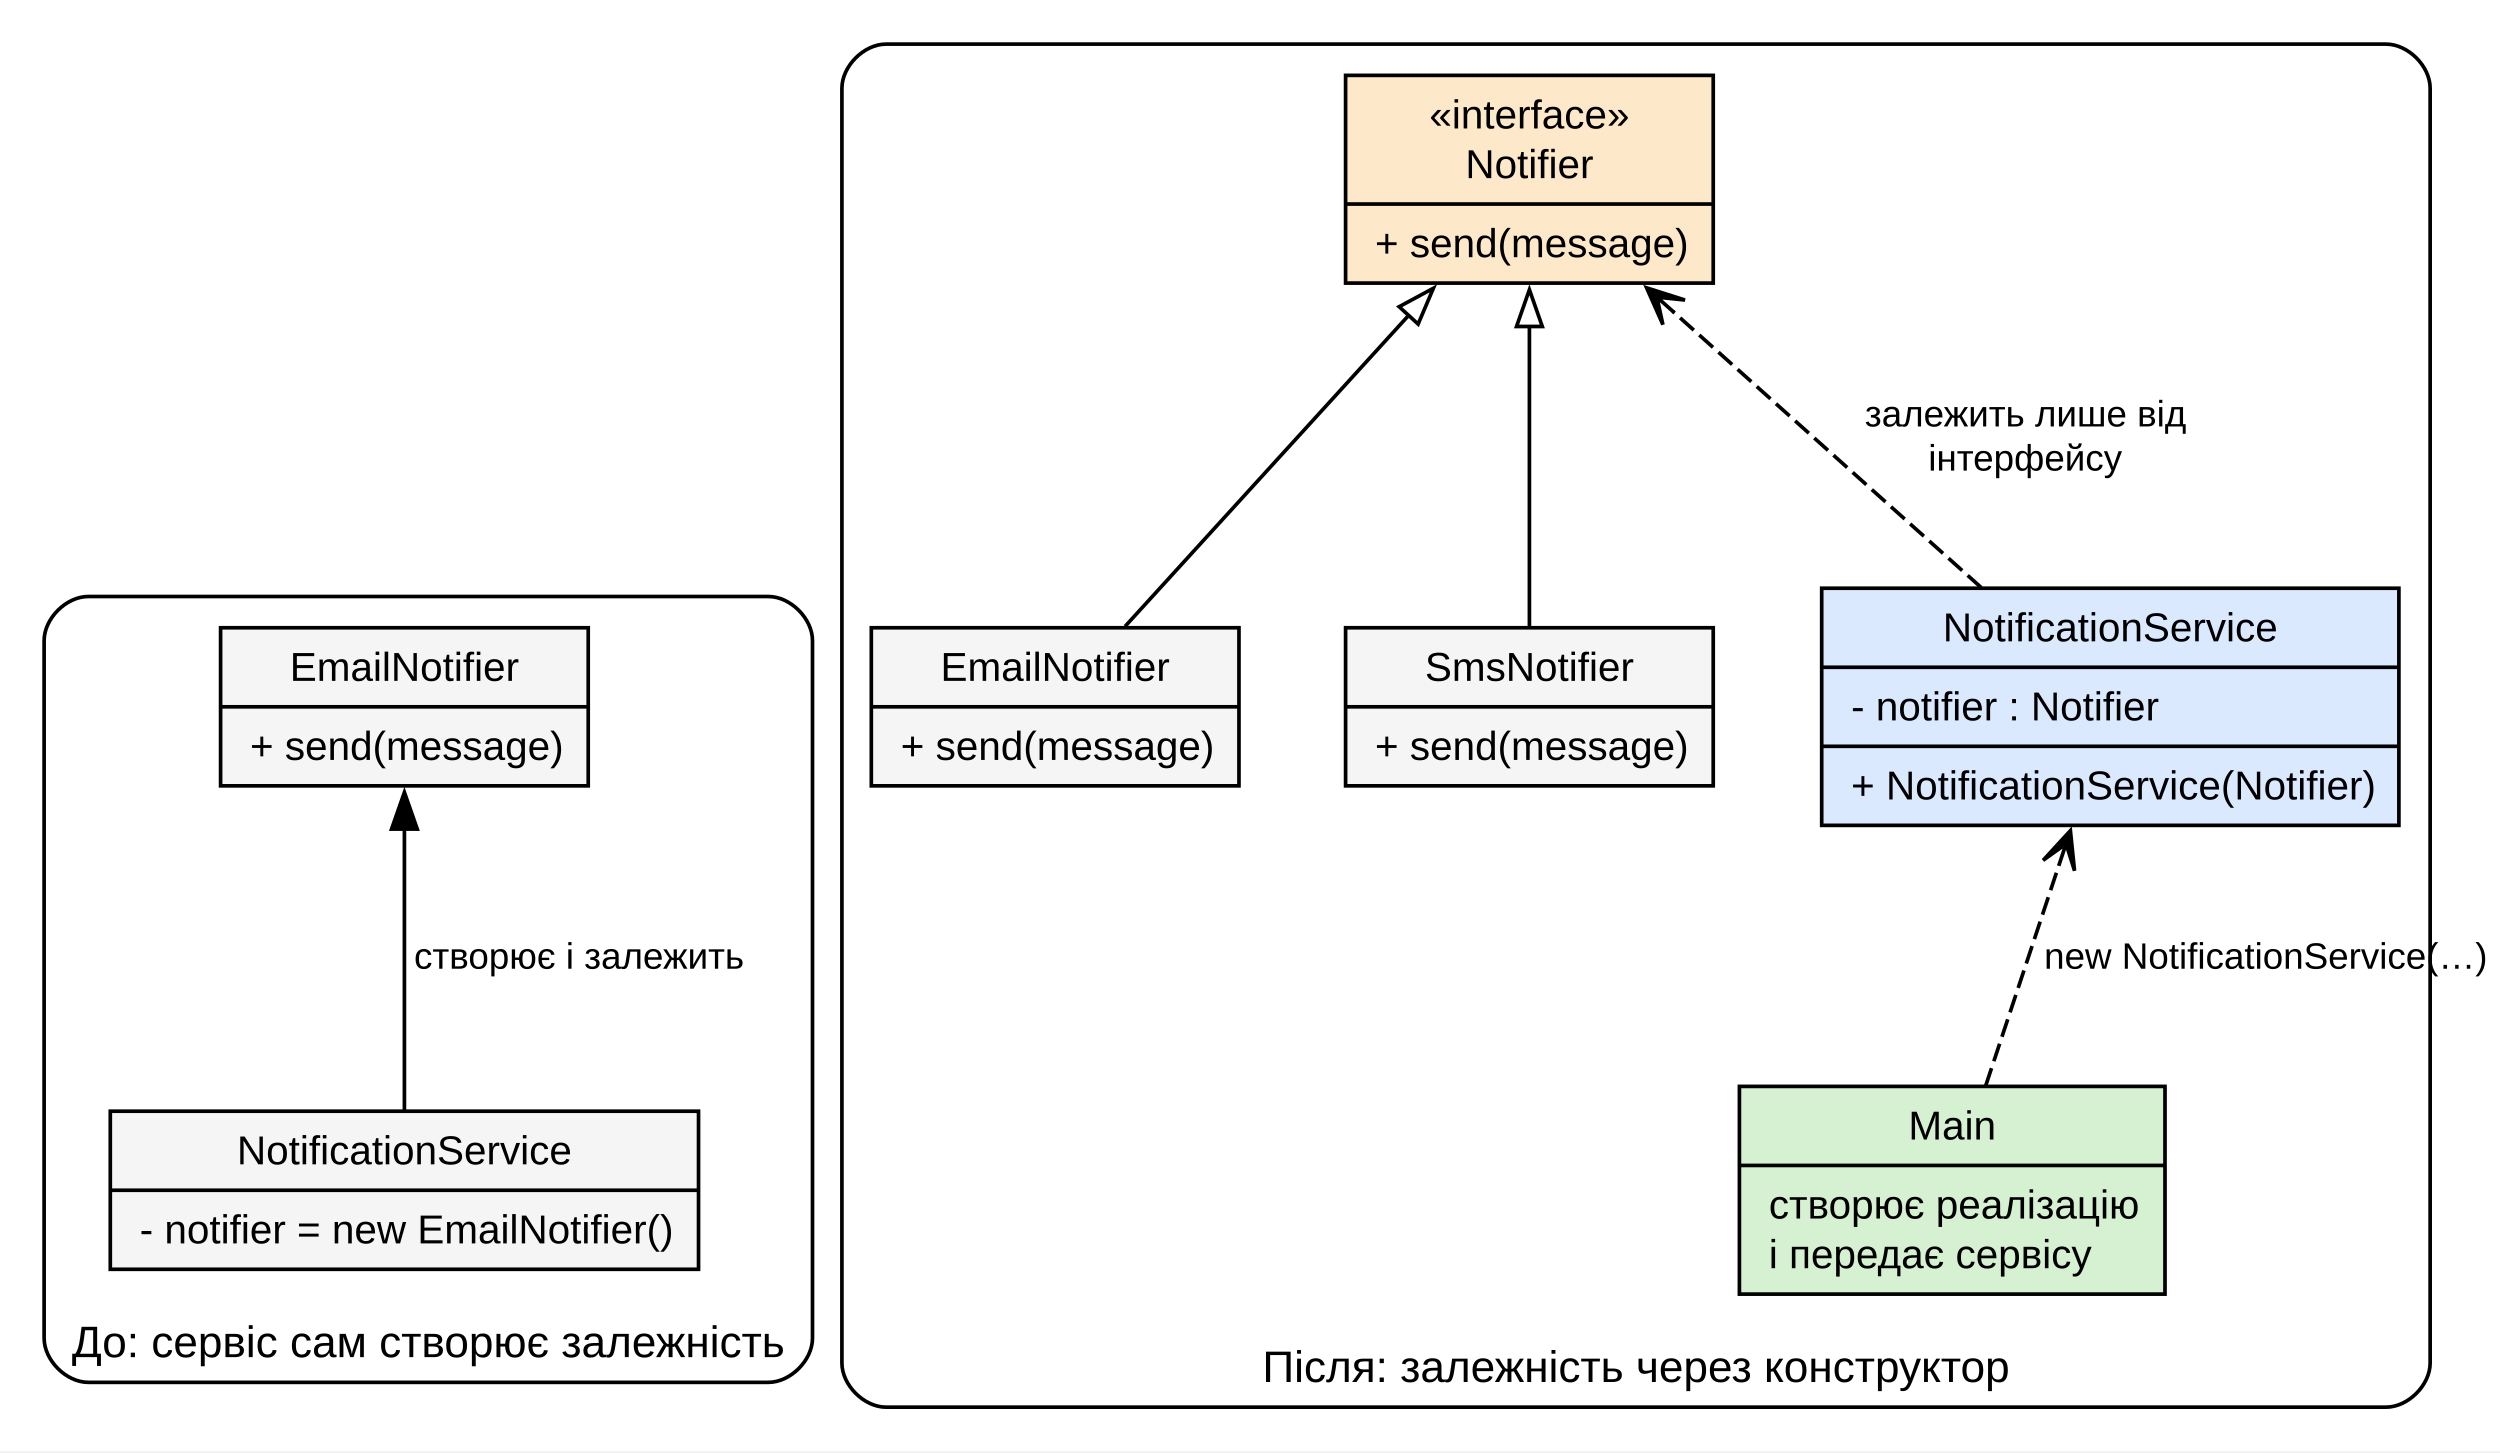
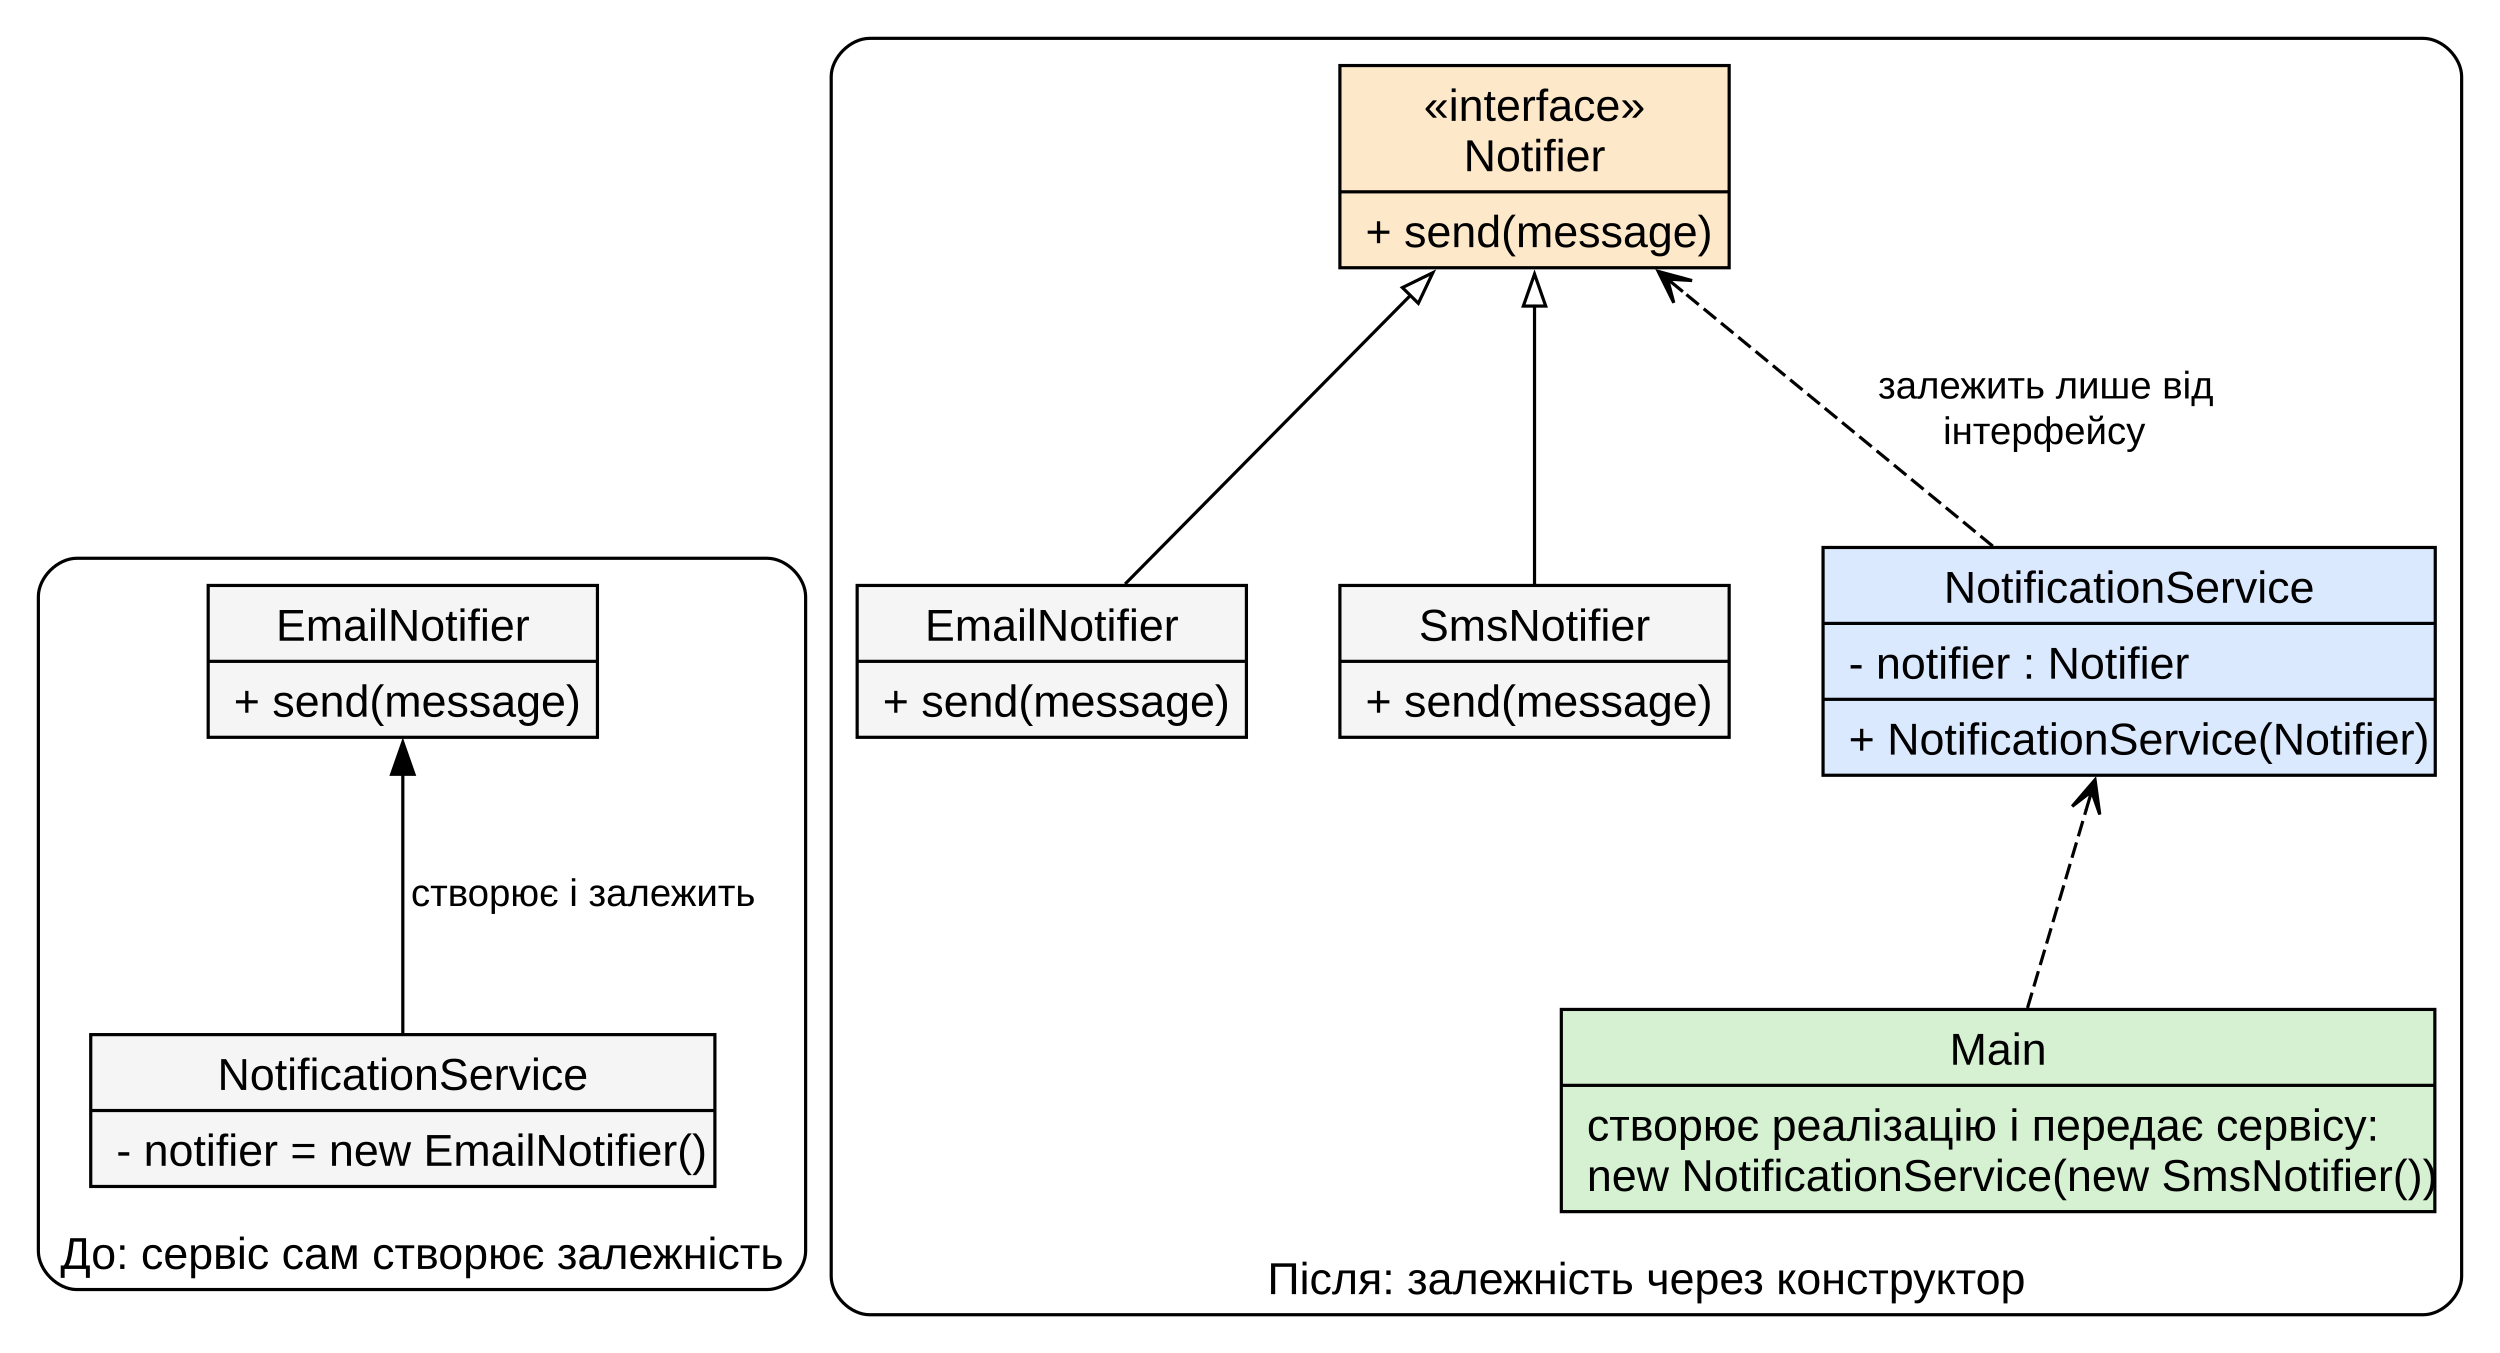
- <svg xmlns="http://www.w3.org/2000/svg" width="680pt" height="395pt" viewBox="0.00 0.00 680.00 395.00">
-   <g id="graph0" class="graph" transform="scale(1 1) rotate(0) translate(4 390.75)">
-     <polygon fill="white" stroke="none" points="-4,4 -4,-390.75 676.04,-390.75 676.04,4 -4,4" />
+ <svg xmlns="http://www.w3.org/2000/svg" width="782pt" height="423pt" viewBox="0.00 0.00 782.00 423.00">
+   <g id="graph0" class="graph" transform="scale(1 1) rotate(0) translate(4 419.25)">
+     <polygon fill="white" stroke="none" points="-4,4 -4,-419.25 778,-419.25 778,4 -4,4" />
    <g id="clust1" class="cluster">
-       <path fill="white" stroke="black" d="M20,-14.75C20,-14.75 205,-14.75 205,-14.75 211,-14.75 217,-20.75 217,-26.75 217,-26.75 217,-216.5 217,-216.5 217,-222.5 211,-228.5 205,-228.5 205,-228.5 20,-228.5 20,-228.5 14,-228.5 8,-222.5 8,-216.5 8,-216.5 8,-26.75 8,-26.75 8,-20.75 14,-14.75 20,-14.75" />
-       <text xml:space="preserve" text-anchor="middle" x="112.5" y="-21.6" font-family="Liberation Sans" font-size="12.00">До: сервіс сам створює залежність</text>
+       <path fill="white" stroke="black" d="M20,-15.88C20,-15.88 236,-15.88 236,-15.88 242,-15.88 248,-21.88 248,-27.88 248,-27.88 248,-232.62 248,-232.62 248,-238.62 242,-244.62 236,-244.62 236,-244.62 20,-244.62 20,-244.62 14,-244.62 8,-238.62 8,-232.62 8,-232.62 8,-27.88 8,-27.88 8,-21.88 14,-15.88 20,-15.88" />
+       <text xml:space="preserve" text-anchor="middle" x="128" y="-22.32" font-family="Liberation Sans" font-size="14.00">До: сервіс сам створює залежність</text>
    </g>
    <g id="clust2" class="cluster">
-       <path fill="white" stroke="black" d="M237,-8C237,-8 645,-8 645,-8 651,-8 657,-14 657,-20 657,-20 657,-366.75 657,-366.75 657,-372.75 651,-378.75 645,-378.75 645,-378.75 237,-378.75 237,-378.75 231,-378.75 225,-372.75 225,-366.75 225,-366.75 225,-20 225,-20 225,-14 231,-8 237,-8" />
-       <text xml:space="preserve" text-anchor="middle" x="441" y="-14.85" font-family="Liberation Sans" font-size="12.00">Після: залежність через конструктор</text>
+       <path fill="white" stroke="black" d="M268,-8C268,-8 754,-8 754,-8 760,-8 766,-14 766,-20 766,-20 766,-395.25 766,-395.25 766,-401.25 760,-407.25 754,-407.25 754,-407.25 268,-407.25 268,-407.25 262,-407.25 256,-401.25 256,-395.25 256,-395.25 256,-20 256,-20 256,-14 262,-8 268,-8" />
+       <text xml:space="preserve" text-anchor="middle" x="511" y="-14.45" font-family="Liberation Sans" font-size="14.00">Після: залежність через конструктор</text>
    </g>
    <g id="node1" class="node">
-       <polygon fill="#f5f5f5" stroke="black" points="26,-45.5 26,-88.5 186,-88.5 186,-45.5 26,-45.5" />
-       <text xml:space="preserve" text-anchor="middle" x="106" y="-74.05" font-family="Liberation Sans" font-size="11.00">NotificationService</text>
-       <polyline fill="none" stroke="black" points="26,-67 186,-67" />
-       <text xml:space="preserve" text-anchor="start" x="34" y="-52.55" font-family="Liberation Sans" font-size="11.00">- notifier = new EmailNotifier()</text>
+       <polygon fill="#f5f5f5" stroke="black" points="24.38,-48.12 24.38,-95.62 219.62,-95.62 219.62,-48.12 24.38,-48.12" />
+       <text xml:space="preserve" text-anchor="middle" x="122" y="-78.33" font-family="Liberation Sans" font-size="14.00">NotificationService</text>
+       <polyline fill="none" stroke="black" points="24.38,-71.88 219.62,-71.88" />
+       <text xml:space="preserve" text-anchor="start" x="32.38" y="-54.58" font-family="Liberation Sans" font-size="14.00">- notifier = new EmailNotifier()</text>
    </g>
    <g id="node2" class="node">
-       <polygon fill="#f5f5f5" stroke="black" points="56,-177 56,-220 156,-220 156,-177 56,-177" />
-       <text xml:space="preserve" text-anchor="middle" x="106" y="-205.55" font-family="Liberation Sans" font-size="11.00">EmailNotifier</text>
-       <polyline fill="none" stroke="black" points="56,-198.5 156,-198.5" />
-       <text xml:space="preserve" text-anchor="start" x="64" y="-184.05" font-family="Liberation Sans" font-size="11.00">+ send(message)</text>
+       <polygon fill="#f5f5f5" stroke="black" points="61.12,-188.62 61.12,-236.12 182.88,-236.12 182.88,-188.62 61.12,-188.62" />
+       <text xml:space="preserve" text-anchor="middle" x="122" y="-218.82" font-family="Liberation Sans" font-size="14.00">EmailNotifier</text>
+       <polyline fill="none" stroke="black" points="61.12,-212.38 182.88,-212.38" />
+       <text xml:space="preserve" text-anchor="start" x="69.12" y="-195.07" font-family="Liberation Sans" font-size="14.00">+ send(message)</text>
    </g>
    <g id="edge1" class="edge">
-       <path fill="none" stroke="black" d="M106,-88.81C106,-109.48 106,-141.47 106,-165.4" />
-       <polygon fill="black" stroke="black" points="102.5,-165.23 106,-175.23 109.5,-165.23 102.5,-165.23" />
-       <text xml:space="preserve" text-anchor="middle" x="152.12" y="-127.25" font-family="Liberation Sans" font-size="10.00"> створює і залежить</text>
+       <path fill="none" stroke="black" d="M122,-96.06C122,-118.26 122,-152.03 122,-177.29" />
+       <polygon fill="black" stroke="black" points="118.5,-177.06 122,-187.06 125.5,-177.06 118.5,-177.06" />
+       <text xml:space="preserve" text-anchor="middle" x="176.75" y="-135.85" font-family="Liberation Sans" font-size="12.00"> створює і залежить</text>
    </g>
    <g id="node3" class="node">
-       <polygon fill="#dbe9ff" stroke="black" points="491.5,-166.25 491.5,-230.75 648.5,-230.75 648.5,-166.25 491.5,-166.25" />
-       <text xml:space="preserve" text-anchor="middle" x="570" y="-216.3" font-family="Liberation Sans" font-size="11.00">NotificationService</text>
-       <polyline fill="none" stroke="black" points="491.5,-209.25 648.5,-209.25" />
-       <text xml:space="preserve" text-anchor="start" x="499.5" y="-194.8" font-family="Liberation Sans" font-size="11.00">- notifier : Notifier</text>
-       <polyline fill="none" stroke="black" points="491.5,-187.75 648.5,-187.75" />
-       <text xml:space="preserve" text-anchor="start" x="499.5" y="-173.3" font-family="Liberation Sans" font-size="11.00">+ NotificationService(Notifier)</text>
+       <polygon fill="#dbe9ff" stroke="black" points="566.25,-176.75 566.25,-248 757.75,-248 757.75,-176.75 566.25,-176.75" />
+       <text xml:space="preserve" text-anchor="middle" x="662" y="-230.7" font-family="Liberation Sans" font-size="14.00">NotificationService</text>
+       <polyline fill="none" stroke="black" points="566.25,-224.25 757.75,-224.25" />
+       <text xml:space="preserve" text-anchor="start" x="574.25" y="-206.95" font-family="Liberation Sans" font-size="14.00">- notifier : Notifier</text>
+       <polyline fill="none" stroke="black" points="566.25,-200.5 757.75,-200.5" />
+       <text xml:space="preserve" text-anchor="start" x="574.25" y="-183.2" font-family="Liberation Sans" font-size="14.00">+ NotificationService(Notifier)</text>
    </g>
    <g id="node4" class="node">
-       <polygon fill="#fde9c9" stroke="black" points="362,-313.75 362,-370.25 462,-370.25 462,-313.75 362,-313.75" />
-       <text xml:space="preserve" text-anchor="middle" x="412" y="-355.8" font-family="Liberation Sans" font-size="11.00">«interface»</text>
-       <text xml:space="preserve" text-anchor="middle" x="412" y="-342.3" font-family="Liberation Sans" font-size="11.00">Notifier</text>
-       <polyline fill="none" stroke="black" points="362,-335.25 462,-335.25" />
-       <text xml:space="preserve" text-anchor="start" x="370" y="-320.8" font-family="Liberation Sans" font-size="11.00">+ send(message)</text>
+       <polygon fill="#fde9c9" stroke="black" points="415.12,-335.5 415.12,-398.75 536.88,-398.75 536.88,-335.5 415.12,-335.5" />
+       <text xml:space="preserve" text-anchor="middle" x="476" y="-381.45" font-family="Liberation Sans" font-size="14.00">«interface»</text>
+       <text xml:space="preserve" text-anchor="middle" x="476" y="-365.7" font-family="Liberation Sans" font-size="14.00">Notifier</text>
+       <polyline fill="none" stroke="black" points="415.12,-359.25 536.88,-359.25" />
+       <text xml:space="preserve" text-anchor="start" x="423.12" y="-341.95" font-family="Liberation Sans" font-size="14.00">+ send(message)</text>
    </g>
    <g id="edge2" class="edge">
-       <path fill="none" stroke="black" stroke-dasharray="5,2" d="M534.93,-230.9C510.08,-253.16 476.71,-283.05 451.01,-306.06" />
-       <polygon fill="black" stroke="black" points="443.87,-312.46 448.31,-302.44 446.68,-309.94 451.32,-305.79 451.32,-305.79 451.32,-305.79 446.68,-309.94 454.32,-309.14 443.87,-312.46" />
-       <text xml:space="preserve" text-anchor="start" x="500.46" y="-274.75" font-family="Liberation Sans" font-size="10.00"> залежить лише від</text>
-       <text xml:space="preserve" text-anchor="middle" x="545.46" y="-262.75" font-family="Liberation Sans" font-size="10.00"> інтерфейсу</text>
+       <path fill="none" stroke="black" stroke-dasharray="5,2" d="M619.33,-248.42C590.34,-272.23 552.01,-303.71 522.28,-328.12" />
+       <polygon fill="black" stroke="black" points="514.69,-334.35 519.56,-324.53 517.61,-331.95 522.41,-328.01 522.41,-328.01 522.41,-328.01 517.61,-331.95 525.27,-331.49 514.69,-334.35" />
+       <text xml:space="preserve" text-anchor="start" x="580.14" y="-294.6" font-family="Liberation Sans" font-size="12.00"> залежить лише від</text>
+       <text xml:space="preserve" text-anchor="middle" x="633.76" y="-280.35" font-family="Liberation Sans" font-size="12.00"> інтерфейсу</text>
    </g>
    <g id="node5" class="node">
-       <polygon fill="#f5f5f5" stroke="black" points="233,-177 233,-220 333,-220 333,-177 233,-177" />
-       <text xml:space="preserve" text-anchor="middle" x="283" y="-205.55" font-family="Liberation Sans" font-size="11.00">EmailNotifier</text>
-       <polyline fill="none" stroke="black" points="233,-198.5 333,-198.5" />
-       <text xml:space="preserve" text-anchor="start" x="241" y="-184.05" font-family="Liberation Sans" font-size="11.00">+ send(message)</text>
+       <polygon fill="#f5f5f5" stroke="black" points="264.12,-188.62 264.12,-236.12 385.88,-236.12 385.88,-188.62 264.12,-188.62" />
+       <text xml:space="preserve" text-anchor="middle" x="325" y="-218.82" font-family="Liberation Sans" font-size="14.00">EmailNotifier</text>
+       <polyline fill="none" stroke="black" points="264.12,-212.38 385.88,-212.38" />
+       <text xml:space="preserve" text-anchor="start" x="272.12" y="-195.07" font-family="Liberation Sans" font-size="14.00">+ send(message)</text>
    </g>
    <g id="edge3" class="edge">
-       <path fill="none" stroke="black" d="M302.03,-220.38C322.33,-242.65 354.86,-278.32 379.28,-305.11" />
-       <polygon fill="none" stroke="black" points="376.56,-307.32 385.88,-312.35 381.73,-302.6 376.56,-307.32" />
+       <path fill="none" stroke="black" d="M347.93,-236.57C371.59,-260.5 408.91,-298.25 437.17,-326.85" />
+       <polygon fill="none" stroke="black" points="434.67,-329.29 444.19,-333.95 439.65,-324.37 434.67,-329.29" />
    </g>
    <g id="node6" class="node">
-       <polygon fill="#f5f5f5" stroke="black" points="362,-177 362,-220 462,-220 462,-177 362,-177" />
-       <text xml:space="preserve" text-anchor="middle" x="412" y="-205.55" font-family="Liberation Sans" font-size="11.00">SmsNotifier</text>
-       <polyline fill="none" stroke="black" points="362,-198.5 462,-198.5" />
-       <text xml:space="preserve" text-anchor="start" x="370" y="-184.05" font-family="Liberation Sans" font-size="11.00">+ send(message)</text>
+       <polygon fill="#f5f5f5" stroke="black" points="415.12,-188.62 415.12,-236.12 536.88,-236.12 536.88,-188.62 415.12,-188.62" />
+       <text xml:space="preserve" text-anchor="middle" x="476" y="-218.82" font-family="Liberation Sans" font-size="14.00">SmsNotifier</text>
+       <polyline fill="none" stroke="black" points="415.12,-212.38 536.88,-212.38" />
+       <text xml:space="preserve" text-anchor="start" x="423.12" y="-195.07" font-family="Liberation Sans" font-size="14.00">+ send(message)</text>
    </g>
    <g id="edge4" class="edge">
-       <path fill="none" stroke="black" d="M412,-220.38C412,-241.88 412,-275.87 412,-302.3" />
-       <polygon fill="none" stroke="black" points="408.5,-301.95 412,-311.95 415.5,-301.95 408.5,-301.95" />
+       <path fill="none" stroke="black" d="M476,-236.57C476,-259.68 476,-295.68 476,-323.87" />
+       <polygon fill="none" stroke="black" points="472.5,-323.51 476,-333.51 479.5,-323.51 472.5,-323.51" />
    </g>
    <g id="node7" class="node">
-       <polygon fill="#d6f0d2" stroke="black" points="469.12,-38.75 469.12,-95.25 584.88,-95.25 584.88,-38.75 469.12,-38.75" />
-       <text xml:space="preserve" text-anchor="middle" x="527" y="-80.8" font-family="Liberation Sans" font-size="11.00">Main</text>
-       <polyline fill="none" stroke="black" points="469.12,-73.75 584.88,-73.75" />
-       <text xml:space="preserve" text-anchor="start" x="477.12" y="-59.3" font-family="Liberation Sans" font-size="11.00">створює реалізацію</text>
-       <text xml:space="preserve" text-anchor="start" x="477.12" y="-45.8" font-family="Liberation Sans" font-size="11.00">і передає сервісу</text>
+       <polygon fill="#d6f0d2" stroke="black" points="484.38,-40.25 484.38,-103.5 757.62,-103.5 757.62,-40.25 484.38,-40.25" />
+       <text xml:space="preserve" text-anchor="middle" x="621" y="-86.2" font-family="Liberation Sans" font-size="14.00">Main</text>
+       <polyline fill="none" stroke="black" points="484.38,-79.75 757.62,-79.75" />
+       <text xml:space="preserve" text-anchor="start" x="492.38" y="-62.45" font-family="Liberation Sans" font-size="14.00">створює реалізацію і передає сервісу:</text>
+       <text xml:space="preserve" text-anchor="start" x="492.38" y="-46.7" font-family="Liberation Sans" font-size="14.00">new NotificationService(new SmsNotifier())</text>
    </g>
    <g id="edge5" class="edge">
-       <path fill="none" stroke="black" stroke-dasharray="5,2" d="M536.12,-95.46C541.9,-112.88 549.5,-135.75 556.03,-155.43" />
-       <polygon fill="black" stroke="black" points="559.15,-164.82 551.73,-156.75 557.96,-161.23 556,-155.33 556,-155.33 556,-155.33 557.96,-161.23 560.27,-153.91 559.15,-164.82" />
-       <text xml:space="preserve" text-anchor="middle" x="610.91" y="-127.25" font-family="Liberation Sans" font-size="10.00"> new NotificationService(…)</text>
+       <path fill="none" stroke="black" stroke-dasharray="5,2" d="M630.2,-103.96C635.6,-122.21 642.53,-145.61 648.54,-165.9" />
+       <polygon fill="black" stroke="black" points="651.33,-175.33 644.18,-167.02 650.26,-171.71 648.49,-165.74 648.49,-165.74 648.49,-165.74 650.26,-171.71 652.81,-164.47 651.33,-175.33" />
    </g>
  </g>
</svg>
